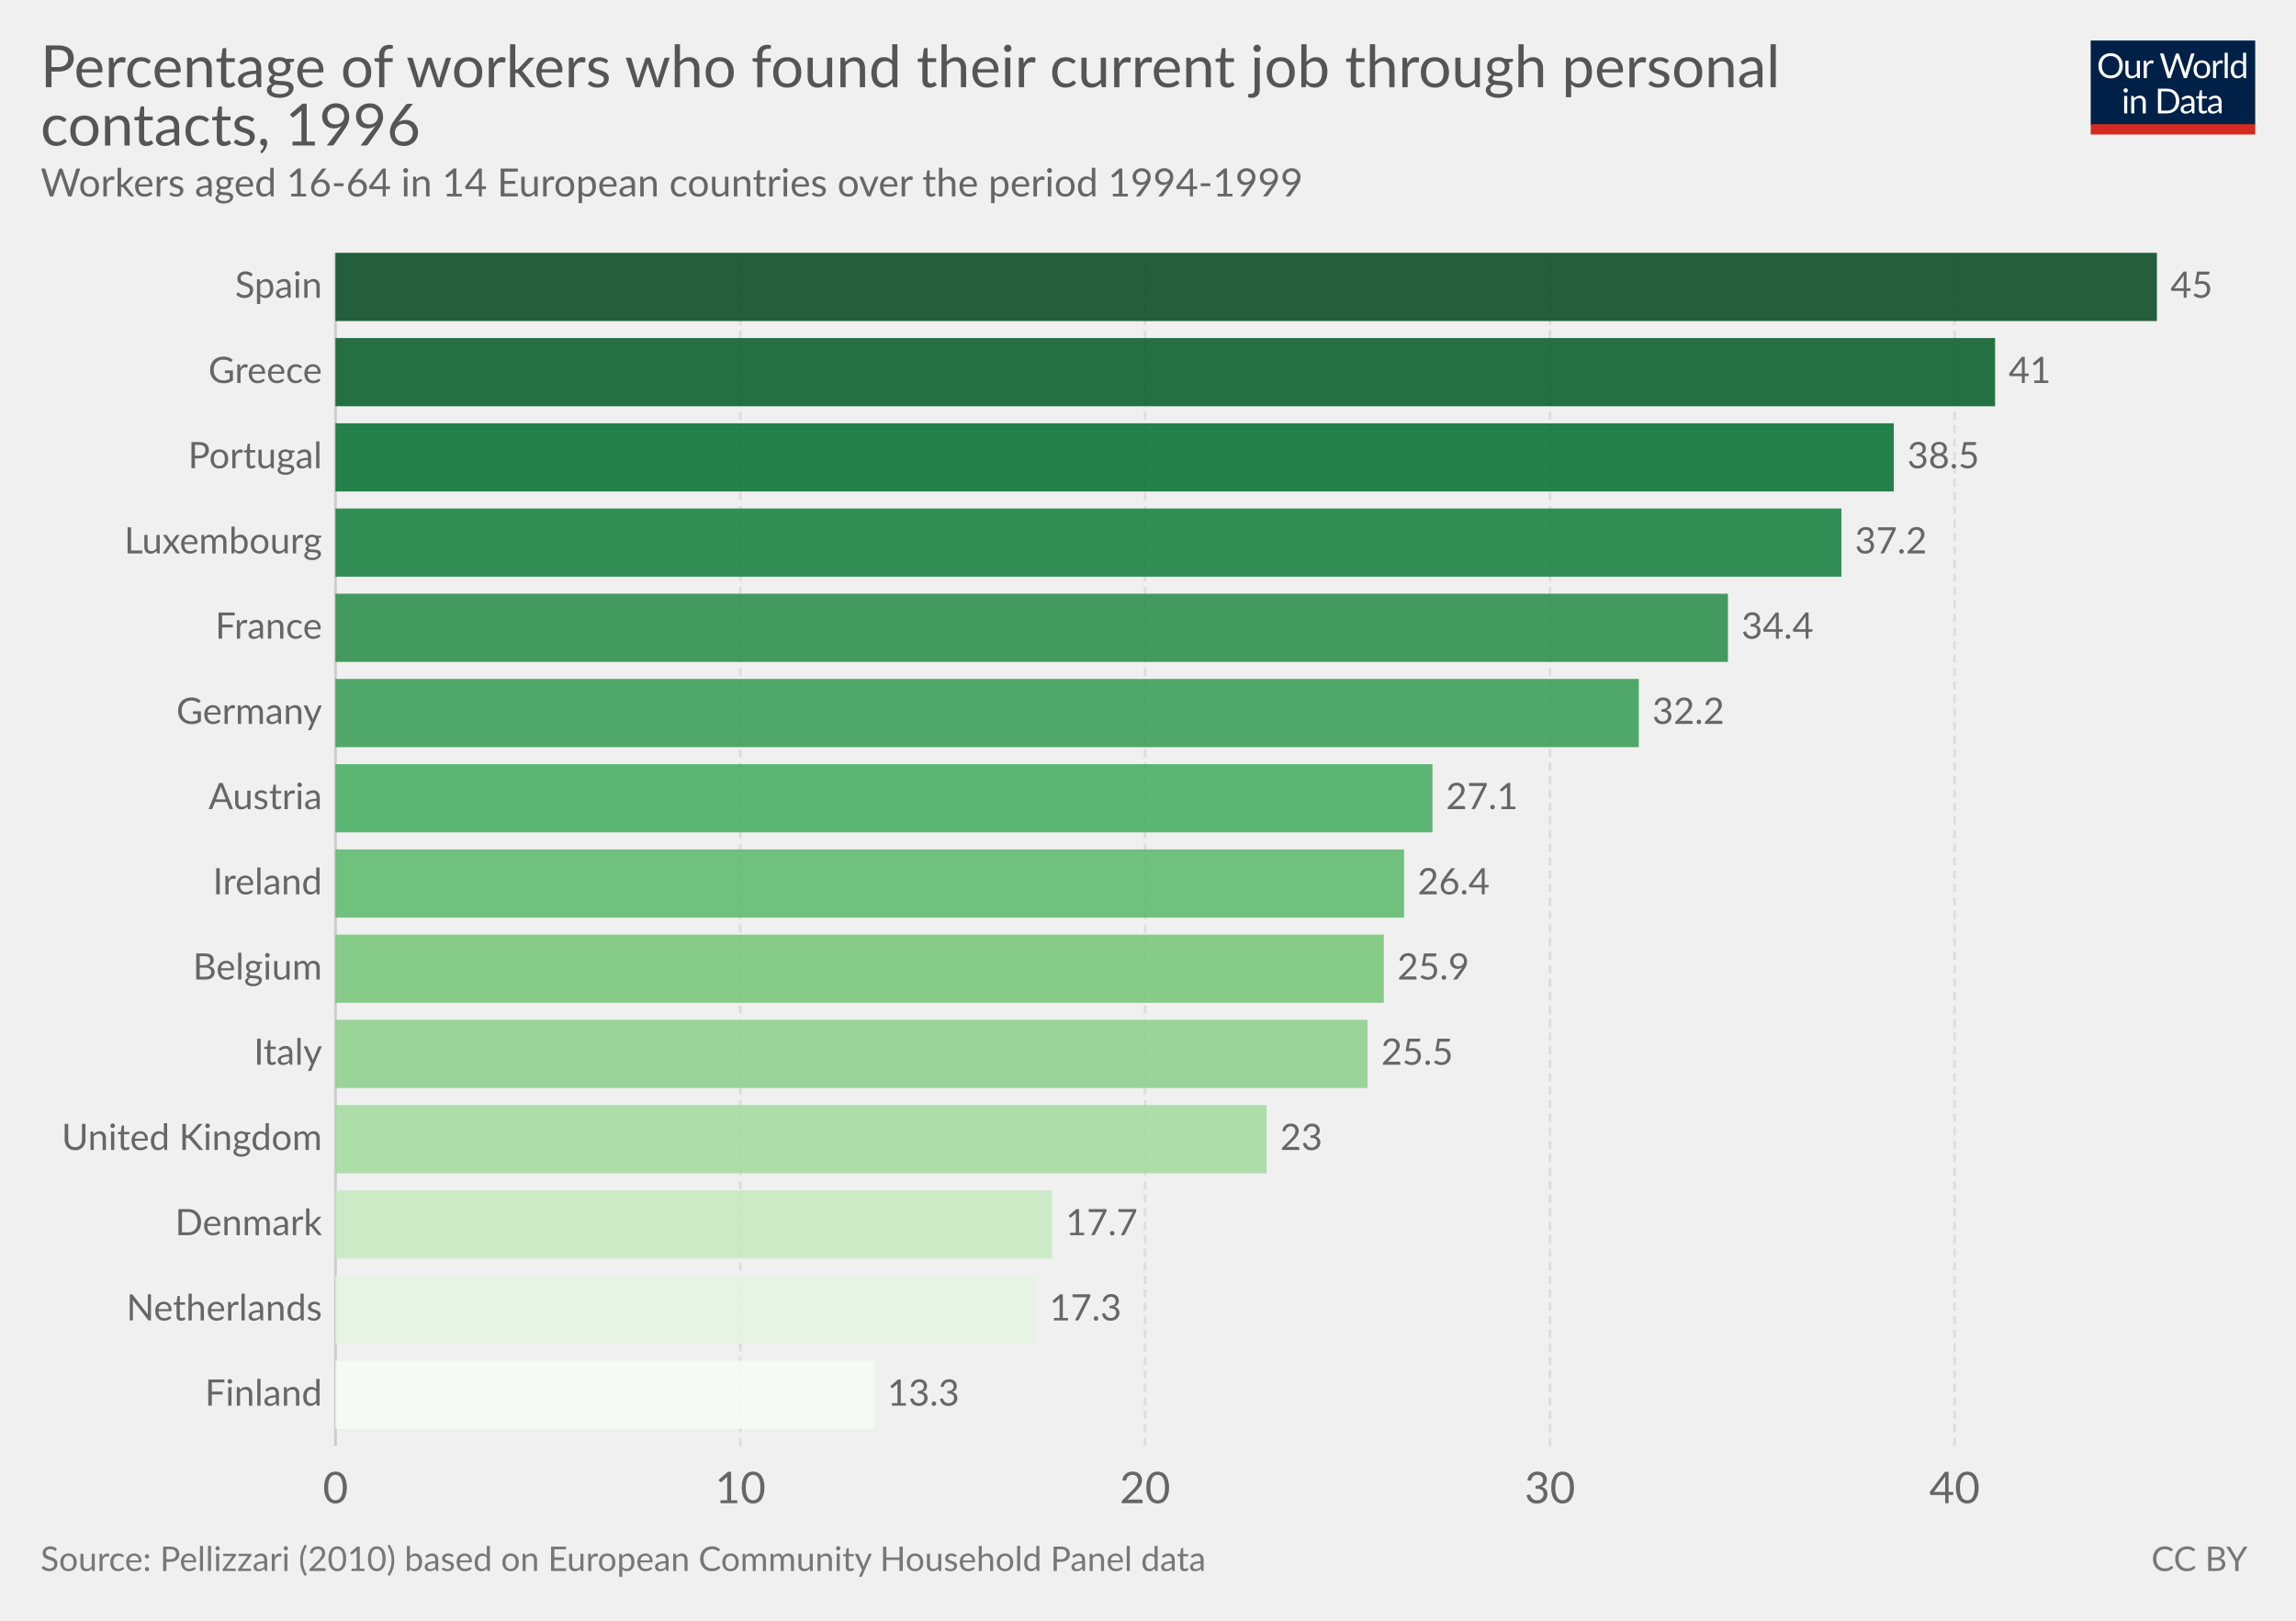
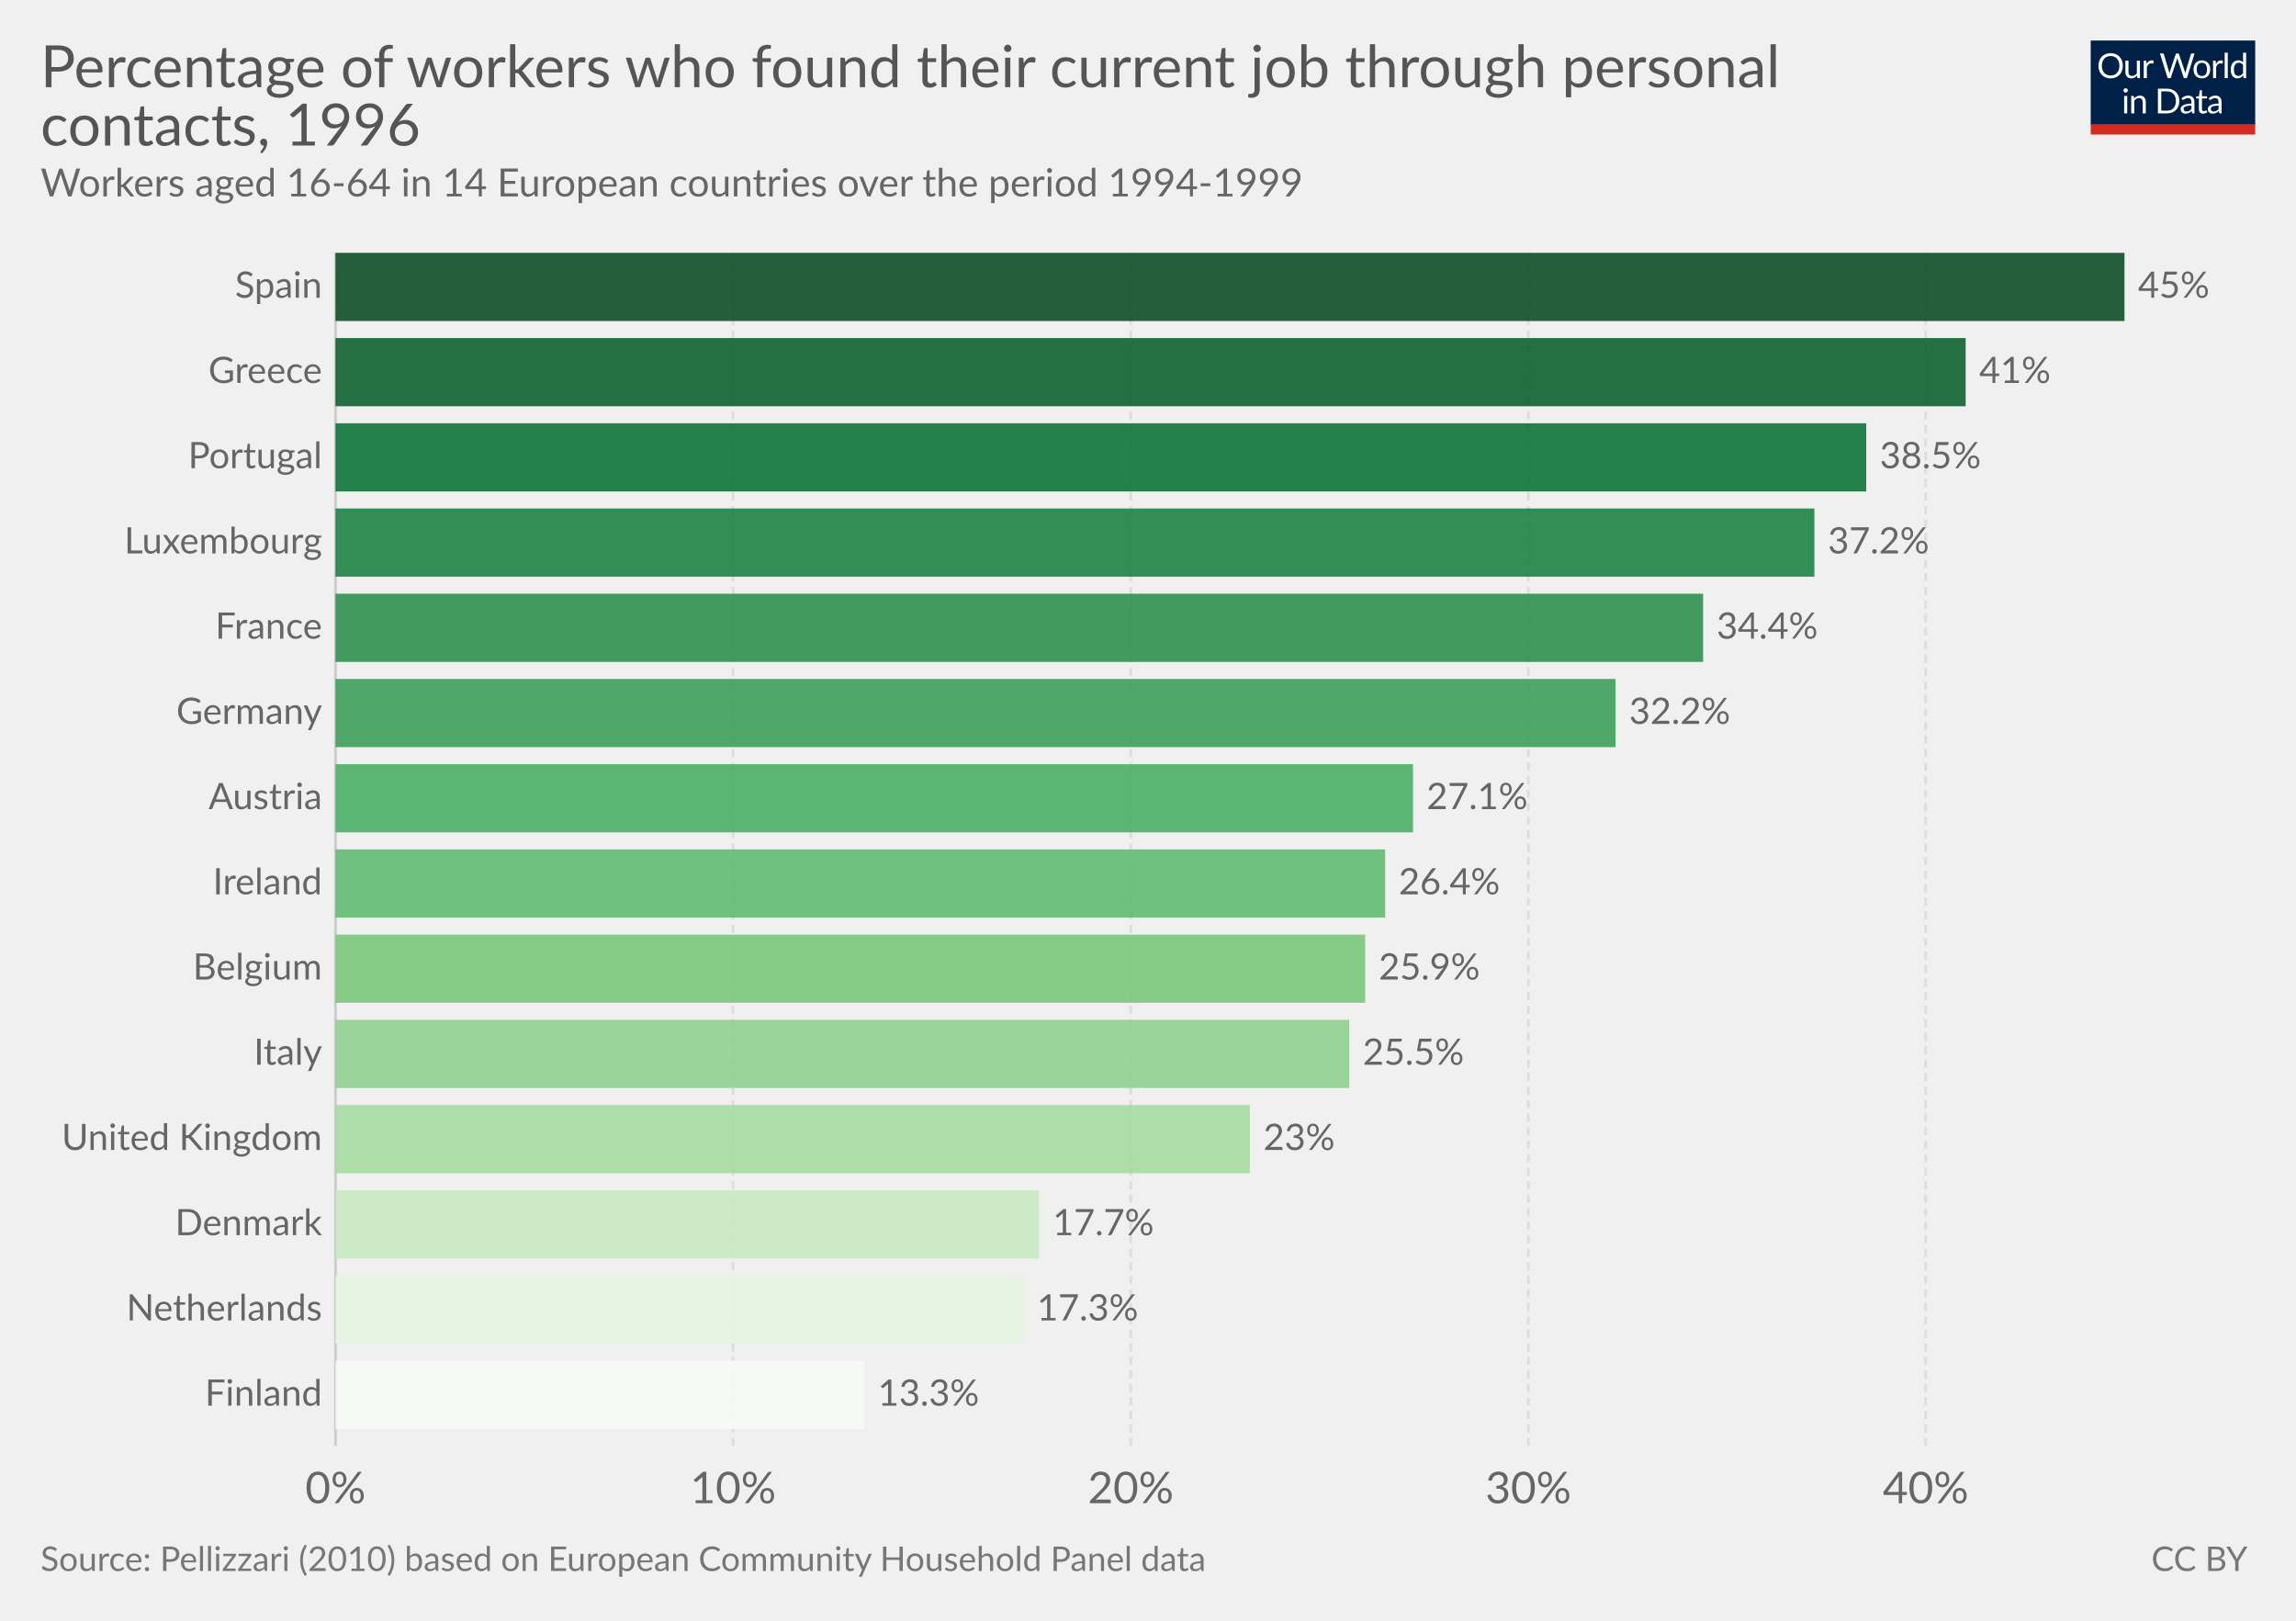
<svg xmlns="http://www.w3.org/2000/svg" version="1.1" style="font-family:Lato, 'Helvetica Neue', Helvetica, Arial, sans-serif;font-size:18px;background-color:white;text-rendering:optimizeLegibility;-webkit-font-smoothing:antialiased" width="850" height="600">
  <g class="HeaderView">
    <g transform="translate(774, 15) scale(0.29)">
      <svg width="210" height="120" viewBox="0 0 210 120" fill="none">
        <g clip-path="url(#clip0)">
          <path d="M0 0H210V107.89H0V0Z" fill="#002147" />
          <path d="M40.979 32.248C40.979 34.609 40.605 36.78 39.857 38.76C39.109 40.725 38.053 42.419 36.689 43.842C35.325 45.265 33.682 46.372 31.761 47.164C29.854 47.941 27.742 48.33 25.425 48.33C23.107 48.33 20.995 47.941 19.089 47.164C17.182 46.372 15.547 45.265 14.183 43.842C12.819 42.419 11.763 40.725 11.015 38.76C10.267 36.78 9.893 34.609 9.893 32.248C9.893 29.887 10.267 27.723 11.015 25.758C11.763 23.778 12.819 22.077 14.183 20.654C15.547 19.217 17.182 18.102 19.089 17.31C20.995 16.518 23.107 16.122 25.425 16.122C27.742 16.122 29.854 16.518 31.761 17.31C33.682 18.102 35.325 19.217 36.689 20.654C38.053 22.077 39.109 23.778 39.857 25.758C40.605 27.723 40.979 29.887 40.979 32.248ZM36.601 32.248C36.601 30.312 36.337 28.574 35.809 27.034C35.281 25.494 34.533 24.196 33.565 23.14C32.597 22.069 31.423 21.248 30.045 20.676C28.666 20.104 27.126 19.818 25.425 19.818C23.738 19.818 22.205 20.104 20.827 20.676C19.448 21.248 18.267 22.069 17.285 23.14C16.317 24.196 15.569 25.494 15.041 27.034C14.513 28.574 14.249 30.312 14.249 32.248C14.249 34.184 14.513 35.922 15.041 37.462C15.569 38.987 16.317 40.285 17.285 41.356C18.267 42.412 19.448 43.226 20.827 43.798C22.205 44.355 23.738 44.634 25.425 44.634C27.126 44.634 28.666 44.355 30.045 43.798C31.423 43.226 32.597 42.412 33.565 41.356C34.533 40.285 35.281 38.987 35.809 37.462C36.337 35.922 36.601 34.184 36.601 32.248ZM62.823 25.714V48H60.491C59.934 48 59.582 47.729 59.435 47.186L59.127 44.788C58.159 45.859 57.074 46.724 55.871 47.384C54.669 48.029 53.29 48.352 51.735 48.352C50.518 48.352 49.44 48.154 48.501 47.758C47.577 47.347 46.8 46.775 46.169 46.042C45.539 45.309 45.062 44.421 44.739 43.38C44.431 42.339 44.277 41.187 44.277 39.926V25.714H48.193V39.926C48.193 41.613 48.575 42.918 49.337 43.842C50.115 44.766 51.295 45.228 52.879 45.228C54.038 45.228 55.116 44.957 56.113 44.414C57.125 43.857 58.057 43.094 58.907 42.126V25.714H62.823ZM71.43 30.18C72.135 28.655 73 27.467 74.027 26.616C75.053 25.751 76.307 25.318 77.789 25.318C78.258 25.318 78.705 25.369 79.131 25.472C79.571 25.575 79.959 25.736 80.297 25.956L80.011 28.882C79.923 29.249 79.703 29.432 79.351 29.432C79.145 29.432 78.845 29.388 78.449 29.3C78.053 29.212 77.605 29.168 77.107 29.168C76.403 29.168 75.772 29.271 75.215 29.476C74.672 29.681 74.181 29.989 73.741 30.4C73.315 30.796 72.927 31.295 72.575 31.896C72.237 32.483 71.929 33.157 71.651 33.92V48H67.713V25.714H69.957C70.382 25.714 70.675 25.795 70.837 25.956C70.998 26.117 71.108 26.396 71.167 26.792L71.43 30.18ZM132.589 16.474L122.755 48H118.927L110.941 23.954C110.867 23.719 110.794 23.47 110.721 23.206C110.662 22.942 110.596 22.663 110.523 22.37C110.449 22.663 110.376 22.942 110.303 23.206C110.23 23.47 110.156 23.719 110.083 23.954L102.053 48H98.225L88.391 16.474H91.933C92.314 16.474 92.629 16.569 92.879 16.76C93.143 16.951 93.311 17.193 93.385 17.486L99.897 39.398C99.999 39.794 100.095 40.219 100.183 40.674C100.285 41.129 100.381 41.613 100.469 42.126C100.571 41.613 100.674 41.129 100.777 40.674C100.894 40.205 101.019 39.779 101.151 39.398L108.565 17.486C108.653 17.237 108.821 17.009 109.071 16.804C109.335 16.584 109.65 16.474 110.017 16.474H111.249C111.63 16.474 111.938 16.569 112.173 16.76C112.407 16.951 112.583 17.193 112.701 17.486L120.093 39.398C120.225 39.779 120.342 40.19 120.445 40.63C120.562 41.07 120.672 41.532 120.775 42.016C120.848 41.532 120.929 41.07 121.017 40.63C121.105 40.19 121.2 39.779 121.303 39.398L127.837 17.486C127.91 17.222 128.072 16.987 128.321 16.782C128.585 16.577 128.9 16.474 129.267 16.474H132.589ZM141.94 25.362C143.568 25.362 145.034 25.633 146.34 26.176C147.645 26.719 148.76 27.489 149.684 28.486C150.608 29.483 151.312 30.693 151.796 32.116C152.294 33.524 152.544 35.101 152.544 36.846C152.544 38.606 152.294 40.19 151.796 41.598C151.312 43.006 150.608 44.209 149.684 45.206C148.76 46.203 147.645 46.973 146.34 47.516C145.034 48.044 143.568 48.308 141.94 48.308C140.297 48.308 138.816 48.044 137.496 47.516C136.19 46.973 135.076 46.203 134.152 45.206C133.228 44.209 132.516 43.006 132.018 41.598C131.534 40.19 131.292 38.606 131.292 36.846C131.292 35.101 131.534 33.524 132.018 32.116C132.516 30.693 133.228 29.483 134.152 28.486C135.076 27.489 136.19 26.719 137.496 26.176C138.816 25.633 140.297 25.362 141.94 25.362ZM141.94 45.25C144.14 45.25 145.782 44.517 146.868 43.05C147.953 41.569 148.496 39.508 148.496 36.868C148.496 34.213 147.953 32.145 146.868 30.664C145.782 29.183 144.14 28.442 141.94 28.442C140.825 28.442 139.85 28.633 139.014 29.014C138.192 29.395 137.503 29.945 136.946 30.664C136.403 31.383 135.992 32.27 135.714 33.326C135.45 34.367 135.318 35.548 135.318 36.868C135.318 39.508 135.86 41.569 136.946 43.05C138.046 44.517 139.71 45.25 141.94 45.25ZM159.908 30.18C160.612 28.655 161.478 27.467 162.504 26.616C163.531 25.751 164.785 25.318 166.266 25.318C166.736 25.318 167.183 25.369 167.608 25.472C168.048 25.575 168.437 25.736 168.774 25.956L168.488 28.882C168.4 29.249 168.18 29.432 167.828 29.432C167.623 29.432 167.322 29.388 166.926 29.3C166.53 29.212 166.083 29.168 165.584 29.168C164.88 29.168 164.25 29.271 163.692 29.476C163.15 29.681 162.658 29.989 162.218 30.4C161.793 30.796 161.404 31.295 161.052 31.896C160.715 32.483 160.407 33.157 160.128 33.92V48H156.19V25.714H158.434C158.86 25.714 159.153 25.795 159.314 25.956C159.476 26.117 159.586 26.396 159.644 26.792L159.908 30.18ZM174.946 15.594V48H171.03V15.594H174.946ZM194.496 31.016C193.763 30.033 192.971 29.351 192.12 28.97C191.269 28.574 190.316 28.376 189.26 28.376C187.192 28.376 185.601 29.117 184.486 30.598C183.371 32.079 182.814 34.191 182.814 36.934C182.814 38.386 182.939 39.633 183.188 40.674C183.437 41.701 183.804 42.551 184.288 43.226C184.772 43.886 185.366 44.37 186.07 44.678C186.774 44.986 187.573 45.14 188.468 45.14C189.759 45.14 190.881 44.847 191.834 44.26C192.802 43.673 193.689 42.845 194.496 41.774V31.016ZM198.412 15.594V48H196.08C195.523 48 195.171 47.729 195.024 47.186L194.672 44.48C193.719 45.624 192.633 46.548 191.416 47.252C190.199 47.956 188.791 48.308 187.192 48.308C185.916 48.308 184.757 48.066 183.716 47.582C182.675 47.083 181.787 46.357 181.054 45.404C180.321 44.451 179.756 43.263 179.36 41.84C178.964 40.417 178.766 38.782 178.766 36.934C178.766 35.291 178.986 33.766 179.426 32.358C179.866 30.935 180.497 29.703 181.318 28.662C182.139 27.621 183.144 26.807 184.332 26.22C185.535 25.619 186.884 25.318 188.38 25.318C189.744 25.318 190.91 25.553 191.878 26.022C192.861 26.477 193.733 27.115 194.496 27.936V15.594H198.412ZM46.614 70.714V93H42.698V70.714H46.614ZM47.45 63.718C47.45 64.099 47.369 64.459 47.208 64.796C47.061 65.119 46.856 65.412 46.592 65.676C46.343 65.925 46.042 66.123 45.69 66.27C45.352 66.417 44.993 66.49 44.612 66.49C44.23 66.49 43.871 66.417 43.534 66.27C43.211 66.123 42.925 65.925 42.676 65.676C42.426 65.412 42.228 65.119 42.082 64.796C41.935 64.459 41.862 64.099 41.862 63.718C41.862 63.337 41.935 62.977 42.082 62.64C42.228 62.288 42.426 61.987 42.676 61.738C42.925 61.474 43.211 61.269 43.534 61.122C43.871 60.975 44.23 60.902 44.612 60.902C44.993 60.902 45.352 60.975 45.69 61.122C46.042 61.269 46.343 61.474 46.592 61.738C46.856 61.987 47.061 62.288 47.208 62.64C47.369 62.977 47.45 63.337 47.45 63.718ZM55.424 73.948C55.908 73.405 56.422 72.914 56.964 72.474C57.507 72.034 58.079 71.66 58.68 71.352C59.296 71.029 59.941 70.787 60.616 70.626C61.306 70.45 62.046 70.362 62.838 70.362C64.055 70.362 65.126 70.567 66.05 70.978C66.989 71.374 67.766 71.946 68.382 72.694C69.013 73.427 69.49 74.315 69.812 75.356C70.135 76.397 70.296 77.549 70.296 78.81V93H66.358V78.81C66.358 77.123 65.969 75.818 65.192 74.894C64.43 73.955 63.264 73.486 61.694 73.486C60.535 73.486 59.45 73.765 58.438 74.322C57.441 74.879 56.517 75.635 55.666 76.588V93H51.728V70.714H54.082C54.639 70.714 54.984 70.985 55.116 71.528L55.424 73.948ZM113.129 77.248C113.129 79.609 112.755 81.758 112.007 83.694C111.259 85.63 110.203 87.287 108.839 88.666C107.475 90.045 105.832 91.115 103.911 91.878C102.004 92.626 99.892 93 97.575 93H85.805V61.474H97.575C99.892 61.474 102.004 61.855 103.911 62.618C105.832 63.366 107.475 64.437 108.839 65.83C110.203 67.209 111.259 68.866 112.007 70.802C112.755 72.738 113.129 74.887 113.129 77.248ZM108.751 77.248C108.751 75.312 108.487 73.581 107.959 72.056C107.431 70.531 106.683 69.24 105.715 68.184C104.747 67.128 103.574 66.321 102.195 65.764C100.816 65.207 99.276 64.928 97.575 64.928H90.073V89.546H97.575C99.276 89.546 100.816 89.267 102.195 88.71C103.574 88.153 104.747 87.353 105.715 86.312C106.683 85.256 107.431 83.965 107.959 82.44C108.487 80.915 108.751 79.184 108.751 77.248ZM128.553 82.968C126.749 83.027 125.209 83.173 123.933 83.408C122.672 83.628 121.638 83.921 120.831 84.288C120.039 84.655 119.46 85.087 119.093 85.586C118.741 86.085 118.565 86.642 118.565 87.258C118.565 87.845 118.661 88.351 118.851 88.776C119.042 89.201 119.299 89.553 119.621 89.832C119.959 90.096 120.347 90.294 120.787 90.426C121.242 90.543 121.726 90.602 122.239 90.602C122.929 90.602 123.559 90.536 124.131 90.404C124.703 90.257 125.239 90.052 125.737 89.788C126.251 89.524 126.735 89.209 127.189 88.842C127.659 88.475 128.113 88.057 128.553 87.588V82.968ZM115.903 73.86C117.135 72.672 118.463 71.785 119.885 71.198C121.308 70.611 122.885 70.318 124.615 70.318C125.862 70.318 126.969 70.523 127.937 70.934C128.905 71.345 129.719 71.917 130.379 72.65C131.039 73.383 131.538 74.271 131.875 75.312C132.213 76.353 132.381 77.497 132.381 78.744V93H130.643C130.262 93 129.969 92.941 129.763 92.824C129.558 92.692 129.397 92.443 129.279 92.076L128.839 89.964C128.253 90.507 127.681 90.991 127.123 91.416C126.566 91.827 125.979 92.179 125.363 92.472C124.747 92.751 124.087 92.963 123.383 93.11C122.694 93.271 121.924 93.352 121.073 93.352C120.208 93.352 119.394 93.235 118.631 93C117.869 92.751 117.201 92.384 116.629 91.9C116.072 91.416 115.625 90.807 115.287 90.074C114.965 89.326 114.803 88.446 114.803 87.434C114.803 86.554 115.045 85.711 115.529 84.904C116.013 84.083 116.798 83.357 117.883 82.726C118.969 82.095 120.384 81.582 122.129 81.186C123.875 80.775 126.016 80.541 128.553 80.482V78.744C128.553 77.013 128.179 75.708 127.431 74.828C126.683 73.933 125.591 73.486 124.153 73.486C123.185 73.486 122.371 73.611 121.711 73.86C121.066 74.095 120.501 74.366 120.017 74.674C119.548 74.967 119.137 75.239 118.785 75.488C118.448 75.723 118.111 75.84 117.773 75.84C117.509 75.84 117.282 75.774 117.091 75.642C116.901 75.495 116.739 75.319 116.607 75.114L115.903 73.86ZM143.568 93.352C141.808 93.352 140.451 92.861 139.498 91.878C138.559 90.895 138.09 89.48 138.09 87.632V73.992H135.406C135.171 73.992 134.973 73.926 134.812 73.794C134.65 73.647 134.57 73.427 134.57 73.134V71.572L138.222 71.11L139.124 64.224C139.168 64.004 139.263 63.828 139.41 63.696C139.571 63.549 139.776 63.476 140.026 63.476H142.006V71.154H148.452V73.992H142.006V87.368C142.006 88.307 142.233 89.003 142.688 89.458C143.142 89.913 143.729 90.14 144.448 90.14C144.858 90.14 145.21 90.089 145.504 89.986C145.812 89.869 146.076 89.744 146.296 89.612C146.516 89.48 146.699 89.363 146.846 89.26C147.007 89.143 147.146 89.084 147.264 89.084C147.469 89.084 147.652 89.209 147.814 89.458L148.958 91.328C148.283 91.959 147.469 92.457 146.516 92.824C145.562 93.176 144.58 93.352 143.568 93.352ZM163.253 82.968C161.449 83.027 159.909 83.173 158.633 83.408C157.372 83.628 156.338 83.921 155.531 84.288C154.739 84.655 154.16 85.087 153.793 85.586C153.441 86.085 153.265 86.642 153.265 87.258C153.265 87.845 153.36 88.351 153.551 88.776C153.742 89.201 153.998 89.553 154.321 89.832C154.658 90.096 155.047 90.294 155.487 90.426C155.942 90.543 156.426 90.602 156.939 90.602C157.628 90.602 158.259 90.536 158.831 90.404C159.403 90.257 159.938 90.052 160.437 89.788C160.95 89.524 161.434 89.209 161.889 88.842C162.358 88.475 162.813 88.057 163.253 87.588V82.968ZM150.603 73.86C151.835 72.672 153.162 71.785 154.585 71.198C156.008 70.611 157.584 70.318 159.315 70.318C160.562 70.318 161.669 70.523 162.637 70.934C163.605 71.345 164.419 71.917 165.079 72.65C165.739 73.383 166.238 74.271 166.575 75.312C166.912 76.353 167.081 77.497 167.081 78.744V93H165.343C164.962 93 164.668 92.941 164.463 92.824C164.258 92.692 164.096 92.443 163.979 92.076L163.539 89.964C162.952 90.507 162.38 90.991 161.823 91.416C161.266 91.827 160.679 92.179 160.063 92.472C159.447 92.751 158.787 92.963 158.083 93.11C157.394 93.271 156.624 93.352 155.773 93.352C154.908 93.352 154.094 93.235 153.331 93C152.568 92.751 151.901 92.384 151.329 91.9C150.772 91.416 150.324 90.807 149.987 90.074C149.664 89.326 149.503 88.446 149.503 87.434C149.503 86.554 149.745 85.711 150.229 84.904C150.713 84.083 151.498 83.357 152.583 82.726C153.668 82.095 155.084 81.582 156.829 81.186C158.574 80.775 160.716 80.541 163.253 80.482V78.744C163.253 77.013 162.879 75.708 162.131 74.828C161.383 73.933 160.29 73.486 158.853 73.486C157.885 73.486 157.071 73.611 156.411 73.86C155.766 74.095 155.201 74.366 154.717 74.674C154.248 74.967 153.837 75.239 153.485 75.488C153.148 75.723 152.81 75.84 152.473 75.84C152.209 75.84 151.982 75.774 151.791 75.642C151.6 75.495 151.439 75.319 151.307 75.114L150.603 73.86Z" fill="white" />
          <rect y="106.789" width="210" height="13.211" fill="#D42B21" />
        </g>
        <defs>
          <clipPath id="clip0">
            <rect width="210" height="120" fill="white" />
          </clipPath>
        </defs>
      </svg>
    </g>
    <a href="https://ourworldindata.org/grapher/percentage-of-workers-current-job-personal-contacts" target="_blank">
      <text font-size="21.60" x="15.0" y="32.3" fill="#555">
        <tspan x="15" y="32.28">Percentage of workers who found their current job through personal</tspan>
        <tspan x="15" y="53.88">contacts, 1996</tspan>
      </text>
    </a>
    <text font-size="14.40" x="15.0" y="72.7" fill="#666">
      <tspan x="15" y="72.72">Workers aged 16-64 in 14 European countries over the period 1994-1999</tspan>
    </text>
  </g>
  <g class="DiscreteBarChart">
    <rect x="15" y="93.6" width="810" height="462.9" opacity="0" fill="rgba(255,255,255,0)" />
    <g class="HorizontalAxis">
-       <text x="124.2" y="556.5" fill="#666" text-anchor="middle" font-size="16.2">0</text>
-       <text x="274.1" y="556.5" fill="#666" text-anchor="middle" font-size="16.2">10</text>
-       <text x="423.9" y="556.5" fill="#666" text-anchor="middle" font-size="16.2">20</text>
-       <text x="573.8" y="556.5" fill="#666" text-anchor="middle" font-size="16.2">30</text>
-       <text x="723.6" y="556.5" fill="#666" text-anchor="middle" font-size="16.2">40</text>
+       <text x="124.2" y="556.5" fill="#666" text-anchor="middle" font-size="16.2">0%</text>
+       <text x="271.4" y="556.5" fill="#666" text-anchor="middle" font-size="16.2">10%</text>
+       <text x="418.6" y="556.5" fill="#666" text-anchor="middle" font-size="16.2">20%</text>
+       <text x="565.8" y="556.5" fill="#666" text-anchor="middle" font-size="16.2">30%</text>
+       <text x="712.9" y="556.5" fill="#666" text-anchor="middle" font-size="16.2">40%</text>
    </g>
    <g class="AxisGridLines">
      <line x1="124.2" y1="535.30" x2="124.2" y2="93.60" stroke="#ccc" />
-       <line x1="274.1" y1="535.30" x2="274.1" y2="93.60" stroke="#ddd" stroke-dasharray="3,2" />
-       <line x1="423.9" y1="535.30" x2="423.9" y2="93.60" stroke="#ddd" stroke-dasharray="3,2" />
-       <line x1="573.8" y1="535.30" x2="573.8" y2="93.60" stroke="#ddd" stroke-dasharray="3,2" />
-       <line x1="723.6" y1="535.30" x2="723.6" y2="93.60" stroke="#ddd" stroke-dasharray="3,2" />
+       <line x1="271.4" y1="535.30" x2="271.4" y2="93.60" stroke="#ddd" stroke-dasharray="3,2" />
+       <line x1="418.6" y1="535.30" x2="418.6" y2="93.60" stroke="#ddd" stroke-dasharray="3,2" />
+       <line x1="565.8" y1="535.30" x2="565.8" y2="93.60" stroke="#ddd" stroke-dasharray="3,2" />
+       <line x1="712.9" y1="535.30" x2="712.9" y2="93.60" stroke="#ddd" stroke-dasharray="3,2" />
    </g>
    <g class="bar" transform="translate(0, 106.22)" style="transition:transform 200ms ease">
      <text x="0" y="0" transform="translate(119.242, 0)" fill="#666" dominant-baseline="middle" text-anchor="end" font-size="13.5">Spain</text>
-       <rect x="0" y="0" transform="translate(124.2, -12.62)" width="674.3" height="25.24" fill="#00441b" opacity="0.85" style="transition:height 200ms ease" />
-       <text x="0" y="0" transform="translate(803.5, 0)" fill="#666" dominant-baseline="middle" text-anchor="start" font-size="13.5">45</text>
+       <rect x="0" y="0" transform="translate(124.2, -12.62)" width="662.3" height="25.24" fill="#00441b" opacity="0.85" style="transition:height 200ms ease" />
+       <text x="0" y="0" transform="translate(791.5, 0)" fill="#666" dominant-baseline="middle" text-anchor="start" font-size="13.5">45%</text>
    </g>
    <g class="bar" transform="translate(0, 137.77)" style="transition:transform 200ms ease">
      <text x="0" y="0" transform="translate(119.242, 0)" fill="#666" dominant-baseline="middle" text-anchor="end" font-size="13.5">Greece</text>
-       <rect x="0" y="0" transform="translate(124.2, -12.62)" width="614.4" height="25.24" fill="rgb(0, 89, 36)" opacity="0.85" style="transition:height 200ms ease" />
-       <text x="0" y="0" transform="translate(743.6, 0)" fill="#666" dominant-baseline="middle" text-anchor="start" font-size="13.5">41</text>
+       <rect x="0" y="0" transform="translate(124.2, -12.62)" width="603.5" height="25.24" fill="rgb(0, 89, 36)" opacity="0.85" style="transition:height 200ms ease" />
+       <text x="0" y="0" transform="translate(732.7, 0)" fill="#666" dominant-baseline="middle" text-anchor="start" font-size="13.5">41%</text>
    </g>
    <g class="bar" transform="translate(0, 169.32)" style="transition:transform 200ms ease">
      <text x="0" y="0" transform="translate(119.242, 0)" fill="#666" dominant-baseline="middle" text-anchor="end" font-size="13.5">Portugal</text>
-       <rect x="0" y="0" transform="translate(124.2, -12.62)" width="576.9" height="25.24" fill="#006d2c" opacity="0.85" style="transition:height 200ms ease" />
-       <text x="0" y="0" transform="translate(706.1, 0)" fill="#666" dominant-baseline="middle" text-anchor="start" font-size="13.5">38.5</text>
+       <rect x="0" y="0" transform="translate(124.2, -12.62)" width="566.7" height="25.24" fill="#006d2c" opacity="0.85" style="transition:height 200ms ease" />
+       <text x="0" y="0" transform="translate(695.9, 0)" fill="#666" dominant-baseline="middle" text-anchor="start" font-size="13.5">38.5%</text>
    </g>
    <g class="bar" transform="translate(0, 200.87)" style="transition:transform 200ms ease">
      <text x="0" y="0" transform="translate(119.242, 0)" fill="#666" dominant-baseline="middle" text-anchor="end" font-size="13.5">Luxembourg</text>
-       <rect x="0" y="0" transform="translate(124.2, -12.62)" width="557.5" height="25.24" fill="rgb(18, 124, 57)" opacity="0.85" style="transition:height 200ms ease" />
-       <text x="0" y="0" transform="translate(686.7, 0)" fill="#666" dominant-baseline="middle" text-anchor="start" font-size="13.5">37.2</text>
+       <rect x="0" y="0" transform="translate(124.2, -12.62)" width="547.5" height="25.24" fill="rgb(18, 124, 57)" opacity="0.85" style="transition:height 200ms ease" />
+       <text x="0" y="0" transform="translate(676.7, 0)" fill="#666" dominant-baseline="middle" text-anchor="start" font-size="13.5">37.2%</text>
    </g>
    <g class="bar" transform="translate(0, 232.42)" style="transition:transform 200ms ease">
      <text x="0" y="0" transform="translate(119.242, 0)" fill="#666" dominant-baseline="middle" text-anchor="end" font-size="13.5">France</text>
-       <rect x="0" y="0" transform="translate(124.2, -12.62)" width="515.5" height="25.24" fill="#238b45" opacity="0.85" style="transition:height 200ms ease" />
-       <text x="0" y="0" transform="translate(644.7, 0)" fill="#666" dominant-baseline="middle" text-anchor="start" font-size="13.5">34.4</text>
+       <rect x="0" y="0" transform="translate(124.2, -12.62)" width="506.3" height="25.24" fill="#238b45" opacity="0.85" style="transition:height 200ms ease" />
+       <text x="0" y="0" transform="translate(635.5, 0)" fill="#666" dominant-baseline="middle" text-anchor="start" font-size="13.5">34.4%</text>
    </g>
    <g class="bar" transform="translate(0, 263.97)" style="transition:transform 200ms ease">
      <text x="0" y="0" transform="translate(119.242, 0)" fill="#666" dominant-baseline="middle" text-anchor="end" font-size="13.5">Germany</text>
-       <rect x="0" y="0" transform="translate(124.2, -12.62)" width="482.5" height="25.24" fill="rgb(50, 155, 81)" opacity="0.85" style="transition:height 200ms ease" />
-       <text x="0" y="0" transform="translate(611.7, 0)" fill="#666" dominant-baseline="middle" text-anchor="start" font-size="13.5">32.2</text>
+       <rect x="0" y="0" transform="translate(124.2, -12.62)" width="473.9" height="25.24" fill="rgb(50, 155, 81)" opacity="0.85" style="transition:height 200ms ease" />
+       <text x="0" y="0" transform="translate(603.1, 0)" fill="#666" dominant-baseline="middle" text-anchor="start" font-size="13.5">32.2%</text>
    </g>
    <g class="bar" transform="translate(0, 295.52)" style="transition:transform 200ms ease">
      <text x="0" y="0" transform="translate(119.242, 0)" fill="#666" dominant-baseline="middle" text-anchor="end" font-size="13.5">Austria</text>
-       <rect x="0" y="0" transform="translate(124.2, -12.62)" width="406.1" height="25.24" fill="#41ab5d" opacity="0.85" style="transition:height 200ms ease" />
-       <text x="0" y="0" transform="translate(535.3, 0)" fill="#666" dominant-baseline="middle" text-anchor="start" font-size="13.5">27.1</text>
+       <rect x="0" y="0" transform="translate(124.2, -12.62)" width="398.9" height="25.24" fill="#41ab5d" opacity="0.85" style="transition:height 200ms ease" />
+       <text x="0" y="0" transform="translate(528.1, 0)" fill="#666" dominant-baseline="middle" text-anchor="start" font-size="13.5">27.1%</text>
    </g>
    <g class="bar" transform="translate(0, 327.07)" style="transition:transform 200ms ease">
      <text x="0" y="0" transform="translate(119.242, 0)" fill="#666" dominant-baseline="middle" text-anchor="end" font-size="13.5">Ireland</text>
-       <rect x="0" y="0" transform="translate(124.2, -12.62)" width="395.6" height="25.24" fill="rgb(91, 184, 106)" opacity="0.85" style="transition:height 200ms ease" />
-       <text x="0" y="0" transform="translate(524.8, 0)" fill="#666" dominant-baseline="middle" text-anchor="start" font-size="13.5">26.4</text>
+       <rect x="0" y="0" transform="translate(124.2, -12.62)" width="388.6" height="25.24" fill="rgb(91, 184, 106)" opacity="0.85" style="transition:height 200ms ease" />
+       <text x="0" y="0" transform="translate(517.8, 0)" fill="#666" dominant-baseline="middle" text-anchor="start" font-size="13.5">26.4%</text>
    </g>
    <g class="bar" transform="translate(0, 358.62)" style="transition:transform 200ms ease">
      <text x="0" y="0" transform="translate(119.242, 0)" fill="#666" dominant-baseline="middle" text-anchor="end" font-size="13.5">Belgium</text>
-       <rect x="0" y="0" transform="translate(124.2, -12.62)" width="388.1" height="25.24" fill="#74c476" opacity="0.85" style="transition:height 200ms ease" />
-       <text x="0" y="0" transform="translate(517.3, 0)" fill="#666" dominant-baseline="middle" text-anchor="start" font-size="13.5">25.9</text>
+       <rect x="0" y="0" transform="translate(124.2, -12.62)" width="381.2" height="25.24" fill="#74c476" opacity="0.85" style="transition:height 200ms ease" />
+       <text x="0" y="0" transform="translate(510.4, 0)" fill="#666" dominant-baseline="middle" text-anchor="start" font-size="13.5">25.9%</text>
    </g>
    <g class="bar" transform="translate(0, 390.17)" style="transition:transform 200ms ease">
      <text x="0" y="0" transform="translate(119.242, 0)" fill="#666" dominant-baseline="middle" text-anchor="end" font-size="13.5">Italy</text>
-       <rect x="0" y="0" transform="translate(124.2, -12.62)" width="382.1" height="25.24" fill="rgb(139, 207, 137)" opacity="0.85" style="transition:height 200ms ease" />
-       <text x="0" y="0" transform="translate(511.3, 0)" fill="#666" dominant-baseline="middle" text-anchor="start" font-size="13.5">25.5</text>
+       <rect x="0" y="0" transform="translate(124.2, -12.62)" width="375.3" height="25.24" fill="rgb(139, 207, 137)" opacity="0.85" style="transition:height 200ms ease" />
+       <text x="0" y="0" transform="translate(504.5, 0)" fill="#666" dominant-baseline="middle" text-anchor="start" font-size="13.5">25.5%</text>
    </g>
    <g class="bar" transform="translate(0, 421.72)" style="transition:transform 200ms ease">
      <text x="0" y="0" transform="translate(119.242, 0)" fill="#666" dominant-baseline="middle" text-anchor="end" font-size="13.5">United Kingdom</text>
-       <rect x="0" y="0" transform="translate(124.2, -12.62)" width="344.7" height="25.24" fill="#a1d99b" opacity="0.85" style="transition:height 200ms ease" />
-       <text x="0" y="0" transform="translate(473.9, 0)" fill="#666" dominant-baseline="middle" text-anchor="start" font-size="13.5">23</text>
+       <rect x="0" y="0" transform="translate(124.2, -12.62)" width="338.5" height="25.24" fill="#a1d99b" opacity="0.85" style="transition:height 200ms ease" />
+       <text x="0" y="0" transform="translate(467.7, 0)" fill="#666" dominant-baseline="middle" text-anchor="start" font-size="13.5">23%</text>
    </g>
    <g class="bar" transform="translate(0, 453.27)" style="transition:transform 200ms ease">
      <text x="0" y="0" transform="translate(119.242, 0)" fill="#666" dominant-baseline="middle" text-anchor="end" font-size="13.5">Denmark</text>
-       <rect x="0" y="0" transform="translate(124.2, -12.62)" width="265.3" height="25.24" fill="#c7e9c0" opacity="0.85" style="transition:height 200ms ease" />
-       <text x="0" y="0" transform="translate(394.5, 0)" fill="#666" dominant-baseline="middle" text-anchor="start" font-size="13.5">17.7</text>
+       <rect x="0" y="0" transform="translate(124.2, -12.62)" width="260.5" height="25.24" fill="#c7e9c0" opacity="0.85" style="transition:height 200ms ease" />
+       <text x="0" y="0" transform="translate(389.7, 0)" fill="#666" dominant-baseline="middle" text-anchor="start" font-size="13.5">17.7%</text>
    </g>
    <g class="bar" transform="translate(0, 484.82)" style="transition:transform 200ms ease">
      <text x="0" y="0" transform="translate(119.242, 0)" fill="#666" dominant-baseline="middle" text-anchor="end" font-size="13.5">Netherlands</text>
-       <rect x="0" y="0" transform="translate(124.2, -12.62)" width="259.3" height="25.24" fill="#e5f5e0" opacity="0.85" style="transition:height 200ms ease" />
-       <text x="0" y="0" transform="translate(388.5, 0)" fill="#666" dominant-baseline="middle" text-anchor="start" font-size="13.5">17.3</text>
+       <rect x="0" y="0" transform="translate(124.2, -12.62)" width="254.7" height="25.24" fill="#e5f5e0" opacity="0.85" style="transition:height 200ms ease" />
+       <text x="0" y="0" transform="translate(383.9, 0)" fill="#666" dominant-baseline="middle" text-anchor="start" font-size="13.5">17.3%</text>
    </g>
    <g class="bar" transform="translate(0, 516.37)" style="transition:transform 200ms ease">
      <text x="0" y="0" transform="translate(119.242, 0)" fill="#666" dominant-baseline="middle" text-anchor="end" font-size="13.5">Finland</text>
-       <rect x="0" y="0" transform="translate(124.2, -12.62)" width="199.3" height="25.24" fill="#f7fcf5" opacity="0.85" style="transition:height 200ms ease" />
-       <text x="0" y="0" transform="translate(328.5, 0)" fill="#666" dominant-baseline="middle" text-anchor="start" font-size="13.5">13.3</text>
+       <rect x="0" y="0" transform="translate(124.2, -12.62)" width="195.8" height="25.24" fill="#f7fcf5" opacity="0.85" style="transition:height 200ms ease" />
+       <text x="0" y="0" transform="translate(325, 0)" fill="#666" dominant-baseline="middle" text-anchor="start" font-size="13.5">13.3%</text>
    </g>
  </g>
  <g class="SourcesFooter" style="fill:#777">
    <g class="clickable" style="fill:#777">
      <text font-size="12.60" x="15.0" y="581.6">
        <tspan x="15" y="581.58">Source: Pellizzari (2010) based on European Community Household Panel data</tspan>
      </text>
    </g>
    <text font-size="12.60" x="796.4" y="581.6">
      <tspan x="796.444" y="581.58">
        <a style="fill: #777;" class="cclogo" href="http://creativecommons.org/licenses/by/4.0/deed.en_US" target="_blank">CC BY</a>
      </tspan>
    </text>
  </g>
</svg>
